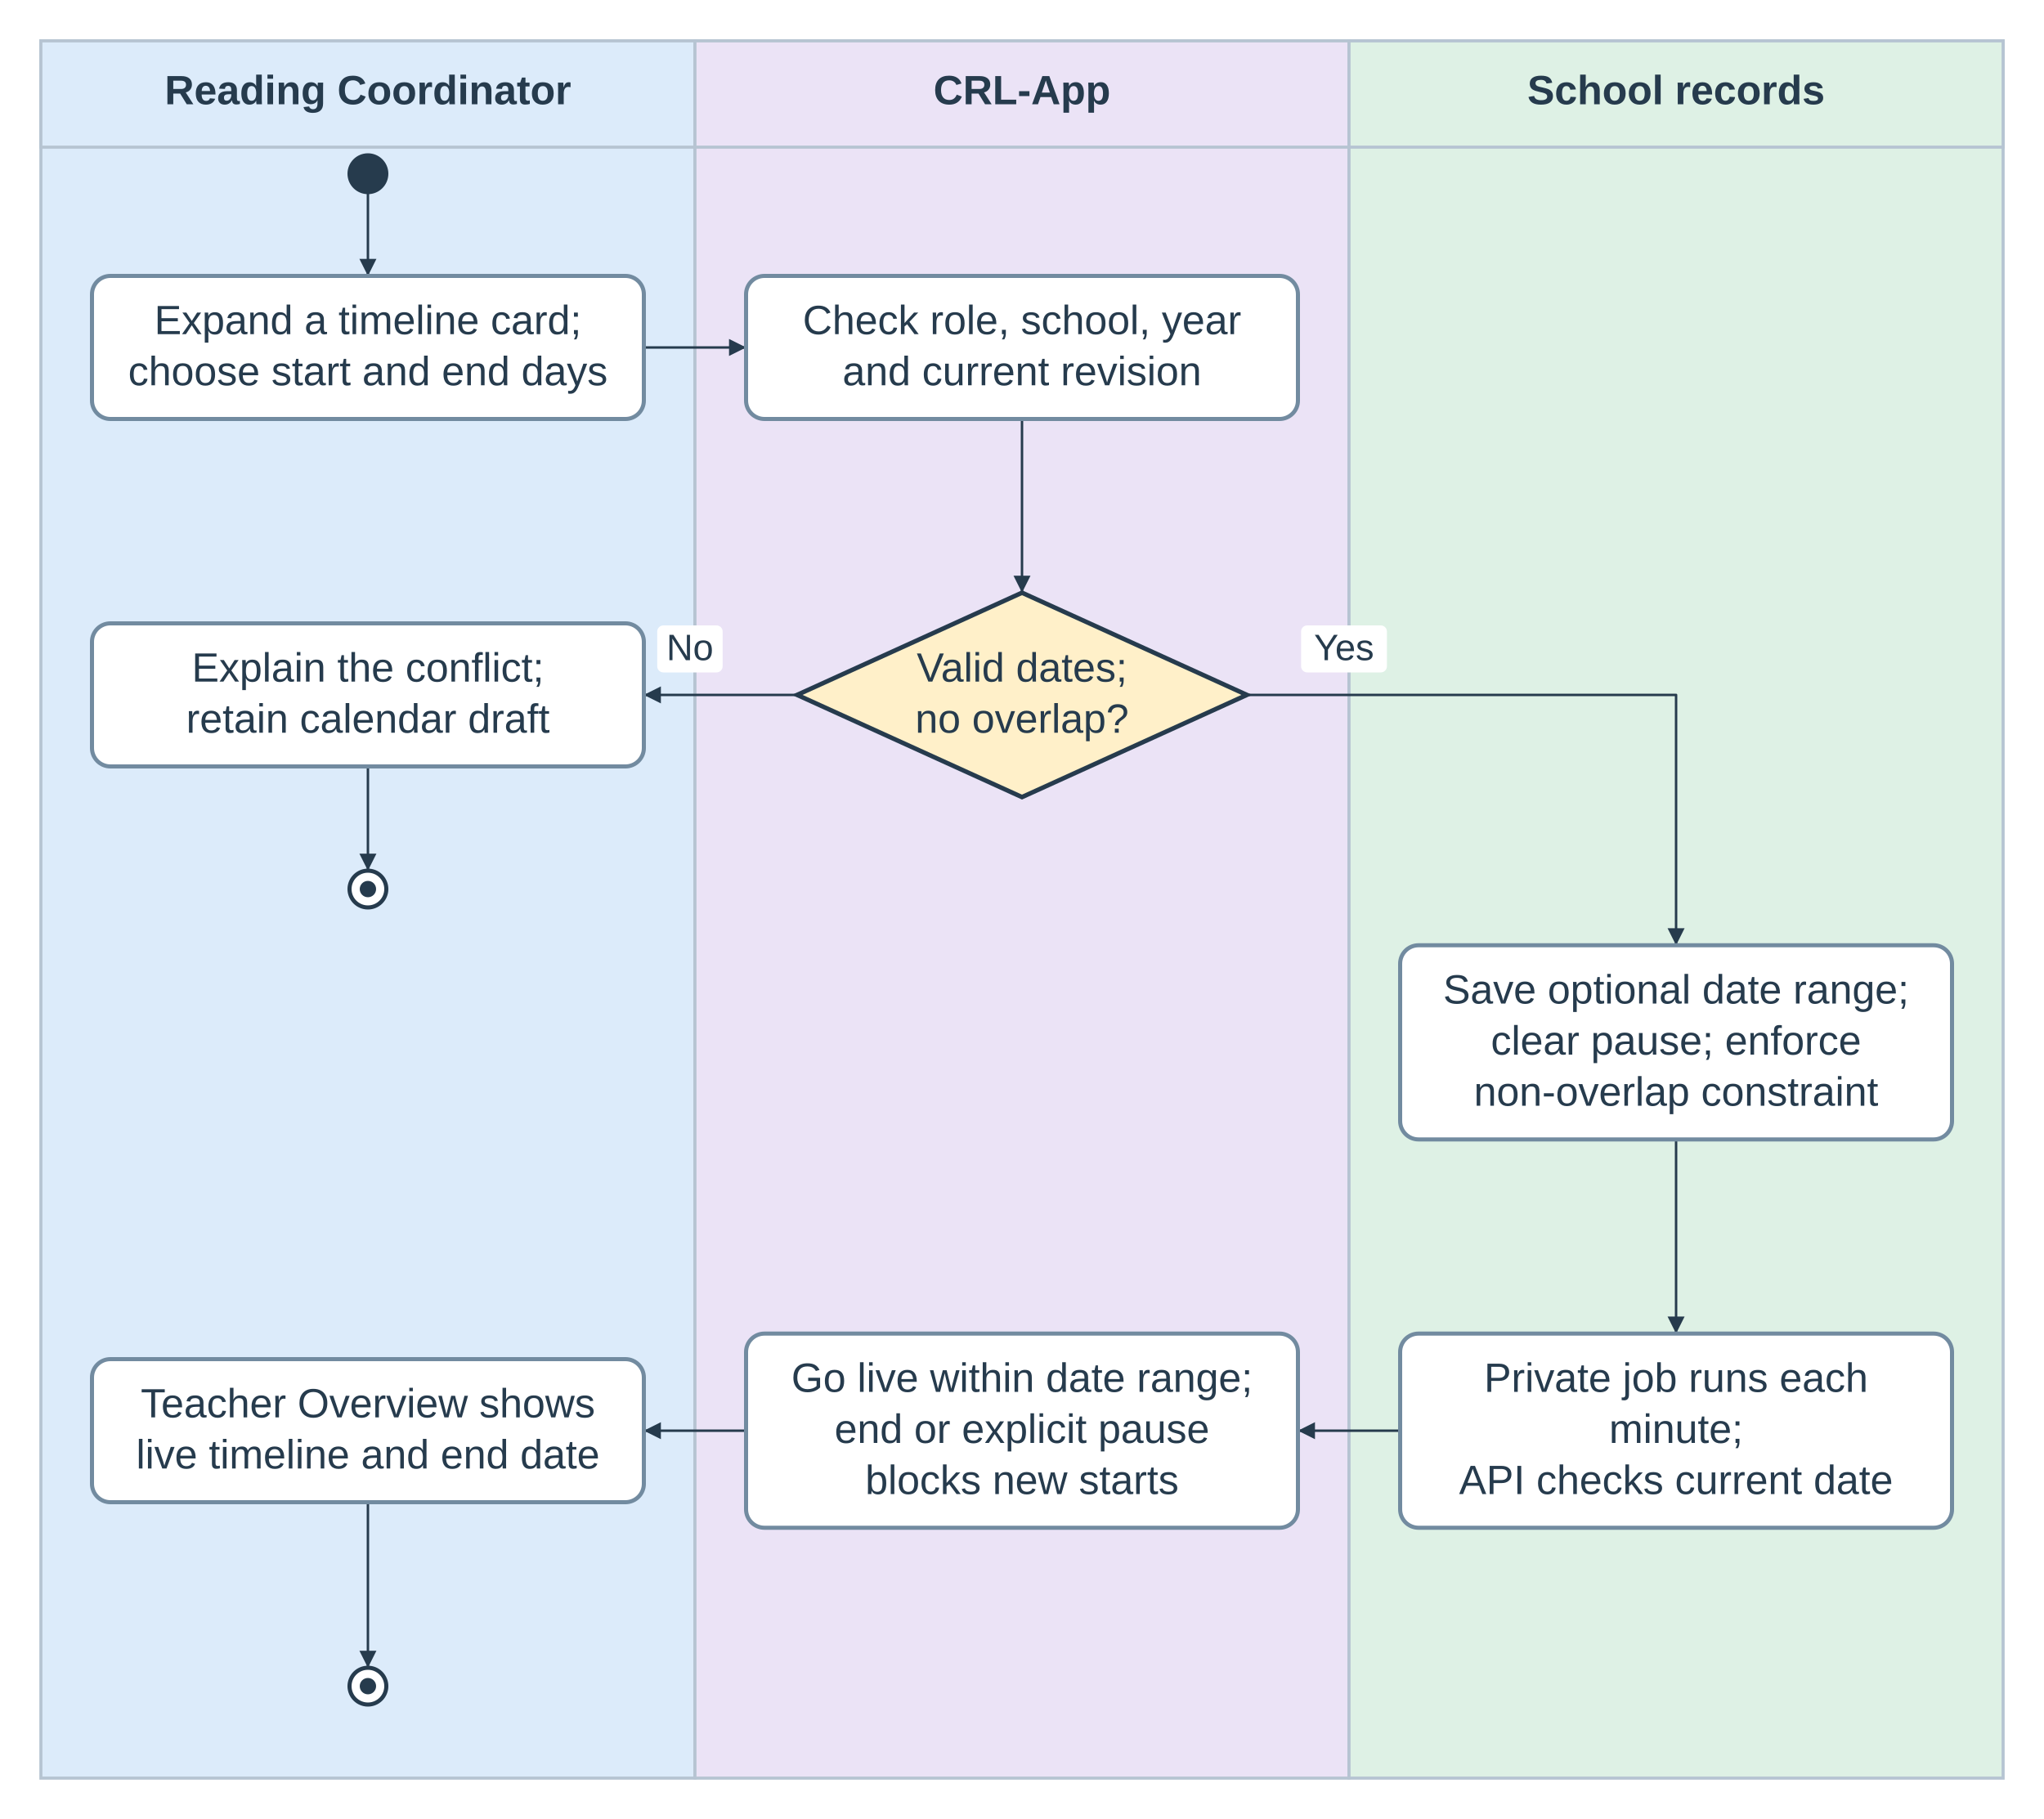
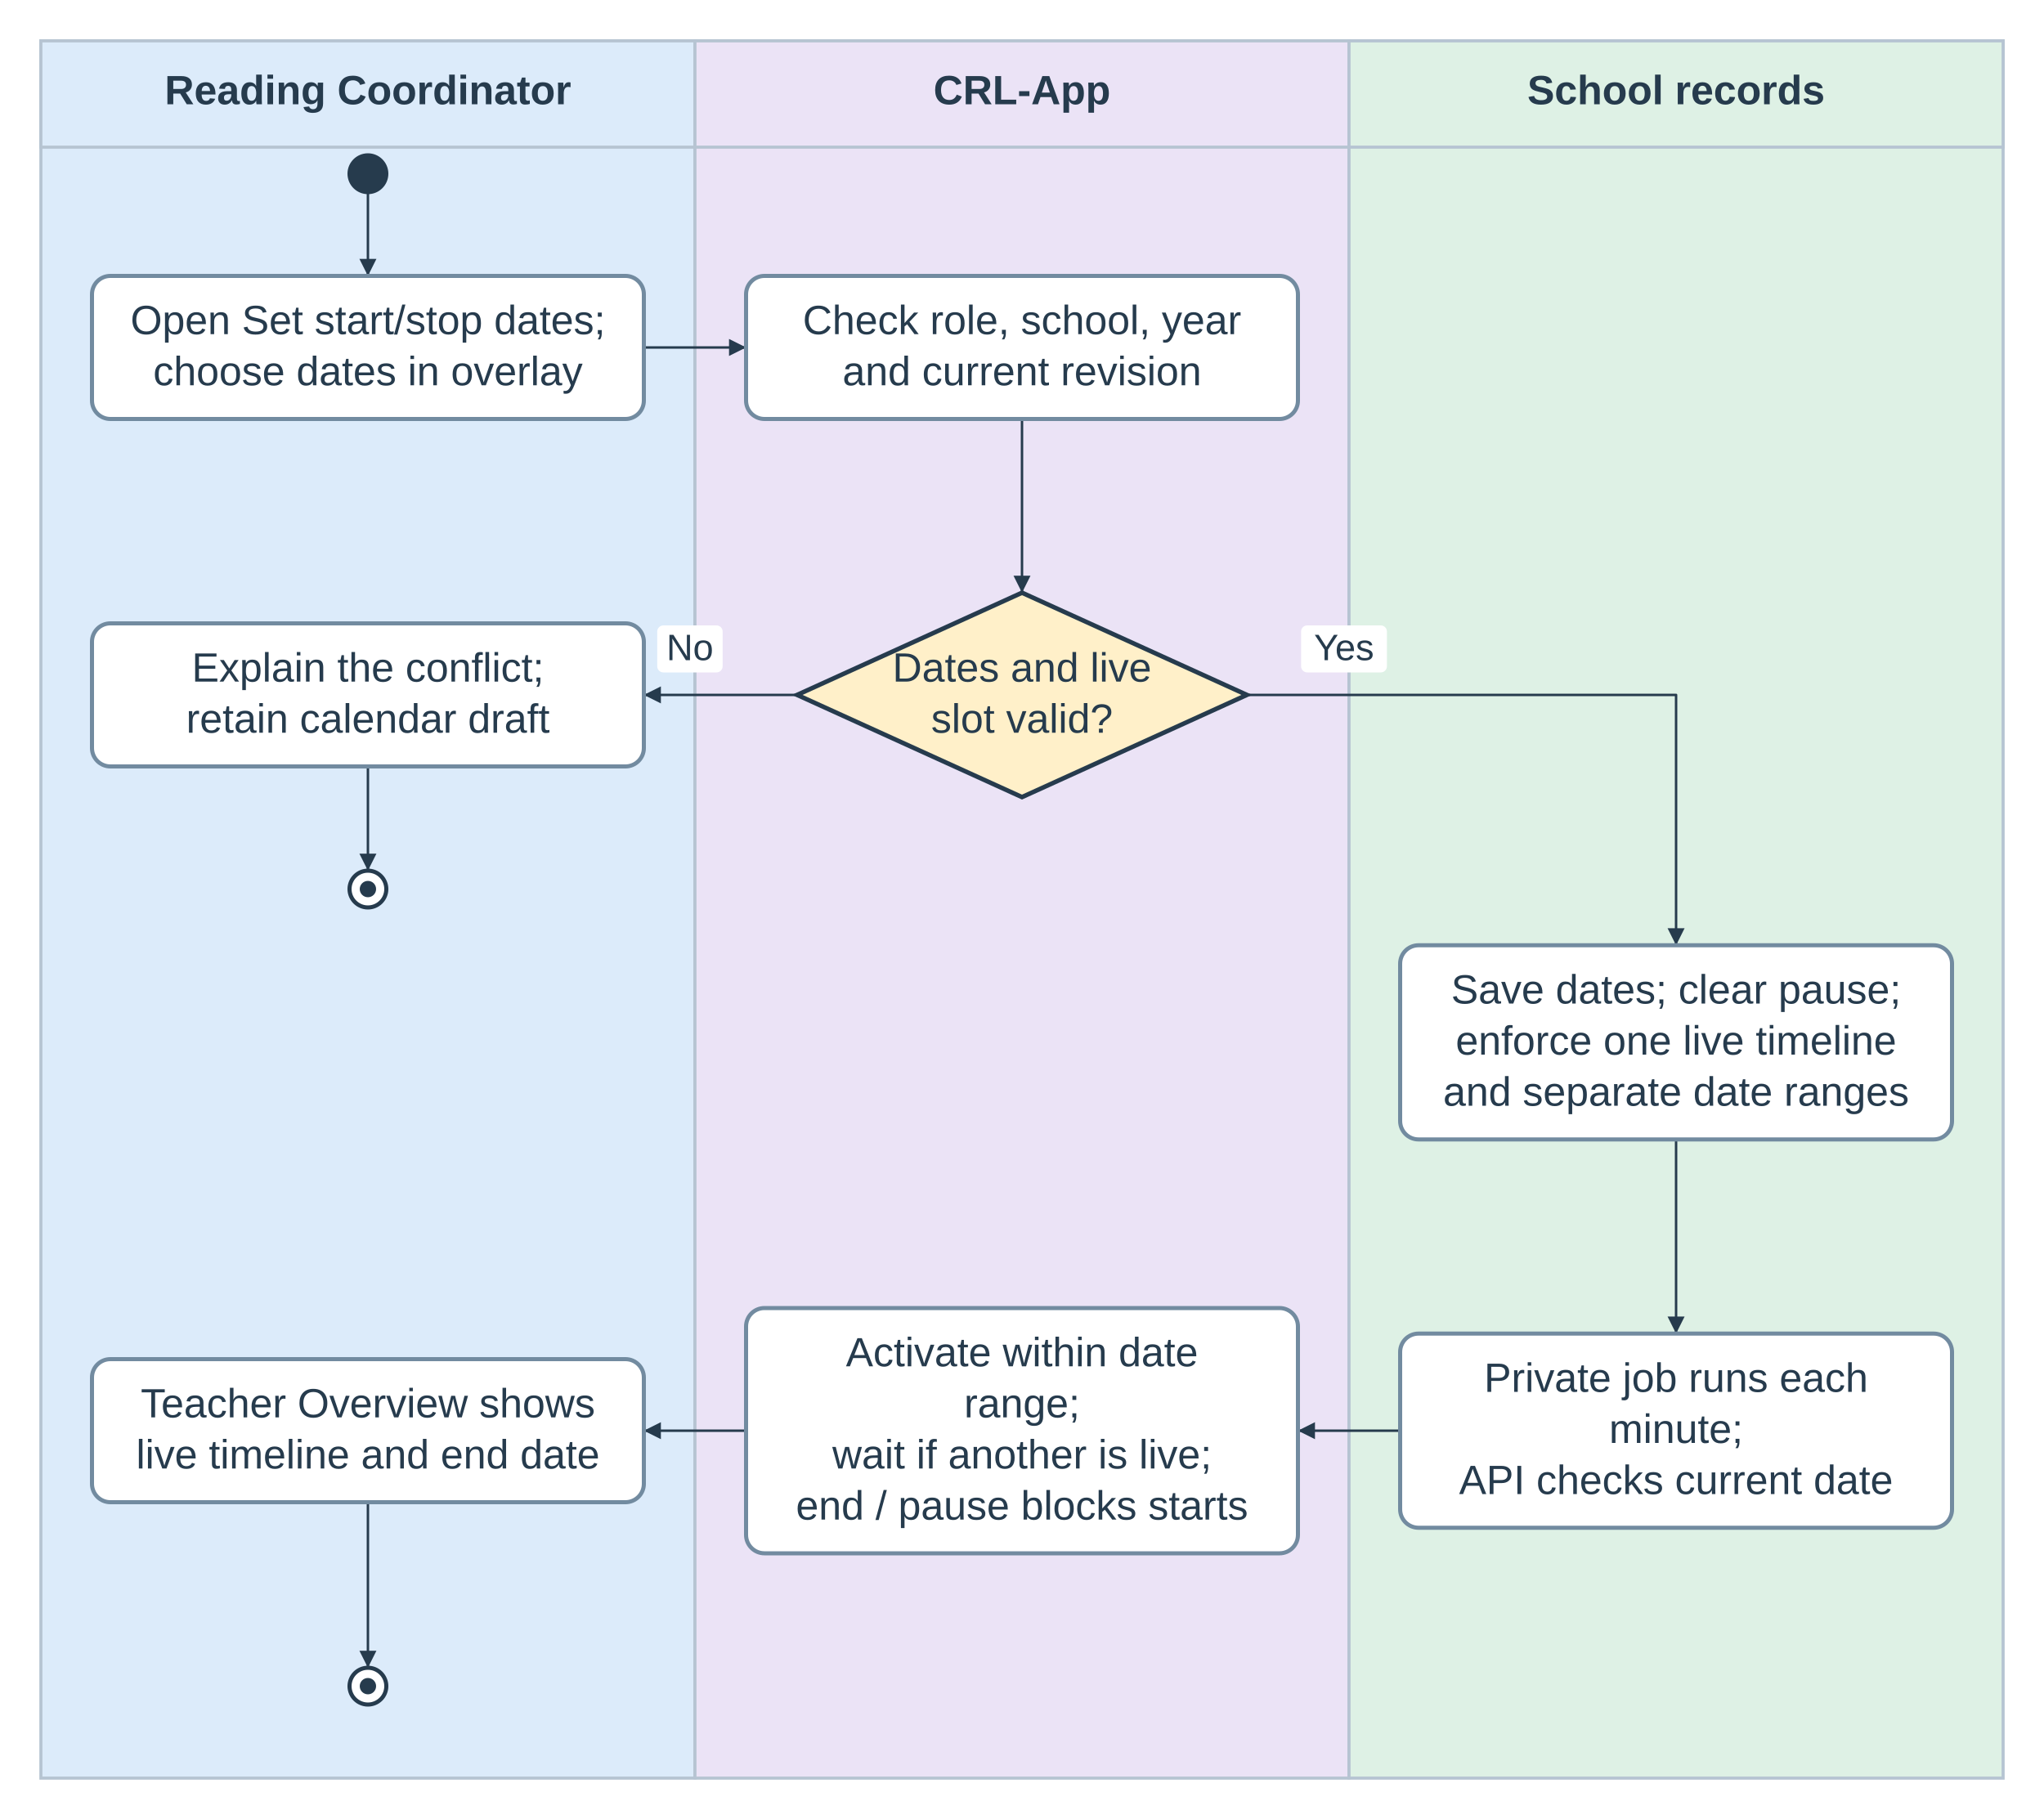
<svg xmlns="http://www.w3.org/2000/svg" width="1000" height="890" viewBox="0 0 1000 890">
  <rect width="100%" height="100%" fill="white" />
  <defs>
    <marker id="arrow" viewBox="0 0 12 12" refX="11" refY="6" markerWidth="10" markerHeight="10" markerUnits="userSpaceOnUse" orient="auto-start-reverse">
      <path d="M1,1 L11,6 L1,11 Z" fill="#263b4d" />
    </marker>
  </defs>
  <rect x="20.0" y="20" width="320.0" height="850" rx="0" fill="#dcebfa" stroke="#b6c4d2" stroke-width="1.5" />
  <rect x="20.0" y="20" width="320.0" height="52" rx="0" fill="#dcebfa" stroke="#b6c4d2" stroke-width="1.5" />
  <rect x="340.0" y="20" width="320.0" height="850" rx="0" fill="#ebe3f6" stroke="#b6c4d2" stroke-width="1.5" />
  <rect x="340.0" y="20" width="320.0" height="52" rx="0" fill="#ebe3f6" stroke="#b6c4d2" stroke-width="1.5" />
  <rect x="660.0" y="20" width="320.0" height="850" rx="0" fill="#def1e5" stroke="#b6c4d2" stroke-width="1.5" />
  <rect x="660.0" y="20" width="320.0" height="52" rx="0" fill="#def1e5" stroke="#b6c4d2" stroke-width="1.5" />
  <polyline points="180.0,94.0 180.0,135.0" fill="none" stroke="#263b4d" stroke-width="1.2" stroke-linejoin="round" marker-end="url(#arrow)" />
  <polyline points="315.0,170.0 365.0,170.0" fill="none" stroke="#263b4d" stroke-width="1.2" stroke-linejoin="round" marker-end="url(#arrow)" />
  <polyline points="500.0,205.0 500.0,290.0" fill="none" stroke="#263b4d" stroke-width="1.2" stroke-linejoin="round" marker-end="url(#arrow)" />
  <polyline points="390.0,340.0 315.0,340.0" fill="none" stroke="#263b4d" stroke-width="1.2" stroke-linejoin="round" marker-end="url(#arrow)" />
  <polyline points="180.0,375.0 180.0,426.0" fill="none" stroke="#263b4d" stroke-width="1.2" stroke-linejoin="round" marker-end="url(#arrow)" />
  <polyline points="610.0,340.0 820.0,340 820.0,462.5" fill="none" stroke="#263b4d" stroke-width="1.2" stroke-linejoin="round" marker-end="url(#arrow)" />
  <polyline points="820.0,557.5 820.0,652.5" fill="none" stroke="#263b4d" stroke-width="1.2" stroke-linejoin="round" marker-end="url(#arrow)" />
  <polyline points="685.0,700.0 635.0,700.0" fill="none" stroke="#263b4d" stroke-width="1.2" stroke-linejoin="round" marker-end="url(#arrow)" />
  <polyline points="365.0,700.0 315.0,700.0" fill="none" stroke="#263b4d" stroke-width="1.2" stroke-linejoin="round" marker-end="url(#arrow)" />
  <polyline points="180.0,735.0 180.0,816.0" fill="none" stroke="#263b4d" stroke-width="1.2" stroke-linejoin="round" marker-end="url(#arrow)" />
  <text x="180.0" y="51.0" text-anchor="middle" font-family="Arial,sans-serif" font-size="20" fill="#263b4d" font-weight="bold">Reading Coordinator</text>
  <text x="500.0" y="51.0" text-anchor="middle" font-family="Arial,sans-serif" font-size="20" fill="#263b4d" font-weight="bold">CRL-App</text>
  <text x="820.0" y="51.0" text-anchor="middle" font-family="Arial,sans-serif" font-size="20" fill="#263b4d" font-weight="bold">School records</text>
  <circle cx="180" cy="85" r="9.0" fill="#263b4d" stroke="#263b4d" stroke-width="2" />
  <rect x="45.0" y="135.0" width="270" height="70" rx="9" fill="white" stroke="#728ba0" stroke-width="2" />
-   <text x="180" y="163.5" text-anchor="middle" font-family="Arial,sans-serif" font-size="20" fill="#263b4d">Expand a timeline card;</text>
-   <text x="180" y="188.5" text-anchor="middle" font-family="Arial,sans-serif" font-size="20" fill="#263b4d">choose start and end days</text>
+   <text x="180" y="163.5" text-anchor="middle" font-family="Arial,sans-serif" font-size="20" fill="#263b4d">Open Set start/stop dates;</text>
+   <text x="180" y="188.5" text-anchor="middle" font-family="Arial,sans-serif" font-size="20" fill="#263b4d">choose dates in overlay</text>
  <rect x="365.0" y="135.0" width="270" height="70" rx="9" fill="white" stroke="#728ba0" stroke-width="2" />
  <text x="500" y="163.5" text-anchor="middle" font-family="Arial,sans-serif" font-size="20" fill="#263b4d">Check role, school, year</text>
  <text x="500" y="188.5" text-anchor="middle" font-family="Arial,sans-serif" font-size="20" fill="#263b4d">and current revision</text>
  <polygon points="500,290.0 610.0,340 500,390.0 390.0,340" fill="#fff0c9" stroke="#263b4d" stroke-width="2.2" />
-   <text x="500" y="333.5" text-anchor="middle" font-family="Arial,sans-serif" font-size="20" fill="#263b4d">Valid dates;</text>
-   <text x="500" y="358.5" text-anchor="middle" font-family="Arial,sans-serif" font-size="20" fill="#263b4d">no overlap?</text>
+   <text x="500" y="333.5" text-anchor="middle" font-family="Arial,sans-serif" font-size="20" fill="#263b4d">Dates and live</text>
+   <text x="500" y="358.5" text-anchor="middle" font-family="Arial,sans-serif" font-size="20" fill="#263b4d">slot valid?</text>
  <rect x="45.0" y="305.0" width="270" height="70" rx="9" fill="white" stroke="#728ba0" stroke-width="2" />
  <text x="180" y="333.5" text-anchor="middle" font-family="Arial,sans-serif" font-size="20" fill="#263b4d">Explain the conflict;</text>
  <text x="180" y="358.5" text-anchor="middle" font-family="Arial,sans-serif" font-size="20" fill="#263b4d">retain calendar draft</text>
  <circle cx="180" cy="435" r="9.0" fill="white" stroke="#263b4d" stroke-width="2" />
  <circle cx="180" cy="435" r="4.0" fill="#263b4d" />
  <rect x="685.0" y="462.5" width="270" height="95" rx="9" fill="white" stroke="#728ba0" stroke-width="2" />
-   <text x="820" y="491.0" text-anchor="middle" font-family="Arial,sans-serif" font-size="20" fill="#263b4d">Save optional date range;</text>
-   <text x="820" y="516.0" text-anchor="middle" font-family="Arial,sans-serif" font-size="20" fill="#263b4d">clear pause; enforce</text>
-   <text x="820" y="541.0" text-anchor="middle" font-family="Arial,sans-serif" font-size="20" fill="#263b4d">non-overlap constraint</text>
+   <text x="820" y="491.0" text-anchor="middle" font-family="Arial,sans-serif" font-size="20" fill="#263b4d">Save dates; clear pause;</text>
+   <text x="820" y="516.0" text-anchor="middle" font-family="Arial,sans-serif" font-size="20" fill="#263b4d">enforce one live timeline</text>
+   <text x="820" y="541.0" text-anchor="middle" font-family="Arial,sans-serif" font-size="20" fill="#263b4d">and separate date ranges</text>
  <rect x="685.0" y="652.5" width="270" height="95" rx="9" fill="white" stroke="#728ba0" stroke-width="2" />
  <text x="820" y="681.0" text-anchor="middle" font-family="Arial,sans-serif" font-size="20" fill="#263b4d">Private job runs each</text>
  <text x="820" y="706.0" text-anchor="middle" font-family="Arial,sans-serif" font-size="20" fill="#263b4d">minute;</text>
  <text x="820" y="731.0" text-anchor="middle" font-family="Arial,sans-serif" font-size="20" fill="#263b4d">API checks current date</text>
-   <rect x="365.0" y="652.5" width="270" height="95" rx="9" fill="white" stroke="#728ba0" stroke-width="2" />
-   <text x="500" y="681.0" text-anchor="middle" font-family="Arial,sans-serif" font-size="20" fill="#263b4d">Go live within date range;</text>
-   <text x="500" y="706.0" text-anchor="middle" font-family="Arial,sans-serif" font-size="20" fill="#263b4d">end or explicit pause</text>
-   <text x="500" y="731.0" text-anchor="middle" font-family="Arial,sans-serif" font-size="20" fill="#263b4d">blocks new starts</text>
+   <rect x="365.0" y="640.0" width="270" height="120" rx="9" fill="white" stroke="#728ba0" stroke-width="2" />
+   <text x="500" y="668.5" text-anchor="middle" font-family="Arial,sans-serif" font-size="20" fill="#263b4d">Activate within date</text>
+   <text x="500" y="693.5" text-anchor="middle" font-family="Arial,sans-serif" font-size="20" fill="#263b4d">range;</text>
+   <text x="500" y="718.5" text-anchor="middle" font-family="Arial,sans-serif" font-size="20" fill="#263b4d">wait if another is live;</text>
+   <text x="500" y="743.5" text-anchor="middle" font-family="Arial,sans-serif" font-size="20" fill="#263b4d">end / pause blocks starts</text>
  <rect x="45.0" y="665.0" width="270" height="70" rx="9" fill="white" stroke="#728ba0" stroke-width="2" />
  <text x="180" y="693.5" text-anchor="middle" font-family="Arial,sans-serif" font-size="20" fill="#263b4d">Teacher Overview shows</text>
  <text x="180" y="718.5" text-anchor="middle" font-family="Arial,sans-serif" font-size="20" fill="#263b4d">live timeline and end date</text>
  <circle cx="180" cy="825" r="9.0" fill="white" stroke="#263b4d" stroke-width="2" />
  <circle cx="180" cy="825" r="4.0" fill="#263b4d" />
  <rect x="321.538" y="306" width="32" height="23" rx="3" fill="white" />
  <text x="337.538" y="323" text-anchor="middle" font-family="Arial,sans-serif" font-size="18" fill="#263b4d">No</text>
  <rect x="636.538" y="306" width="42" height="23" rx="3" fill="white" />
  <text x="657.538" y="323" text-anchor="middle" font-family="Arial,sans-serif" font-size="18" fill="#263b4d">Yes</text>
</svg>
